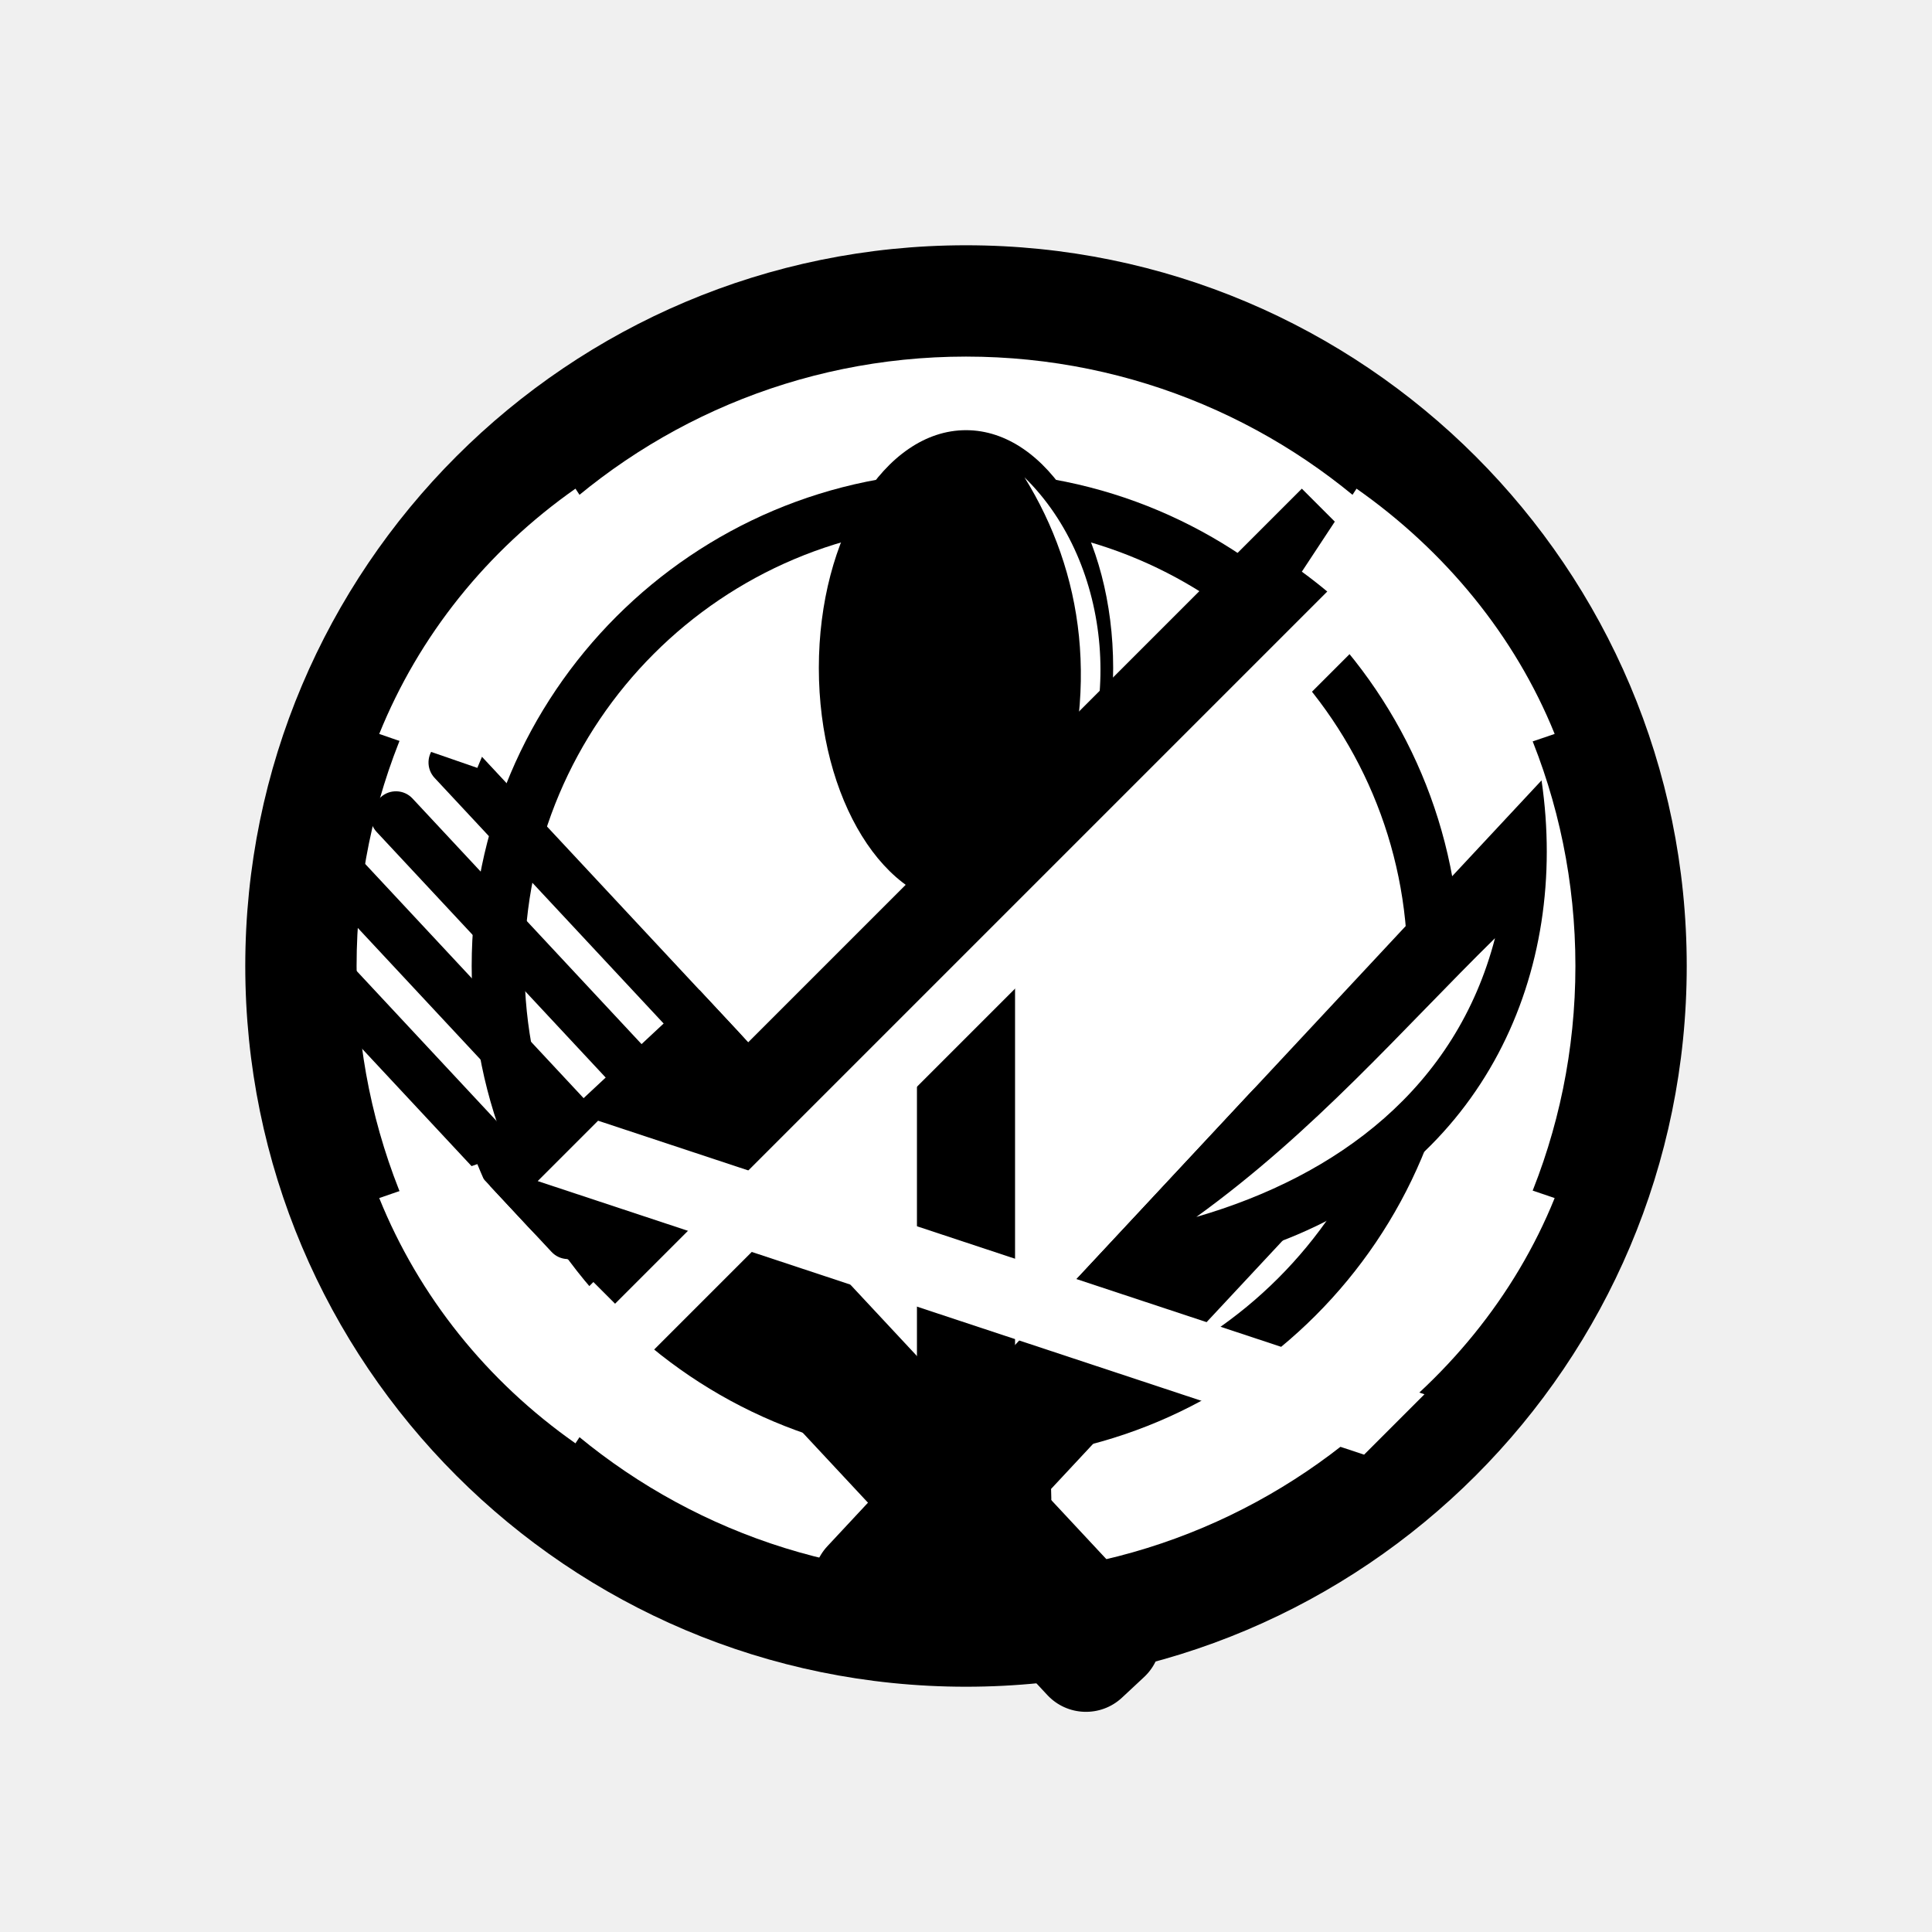
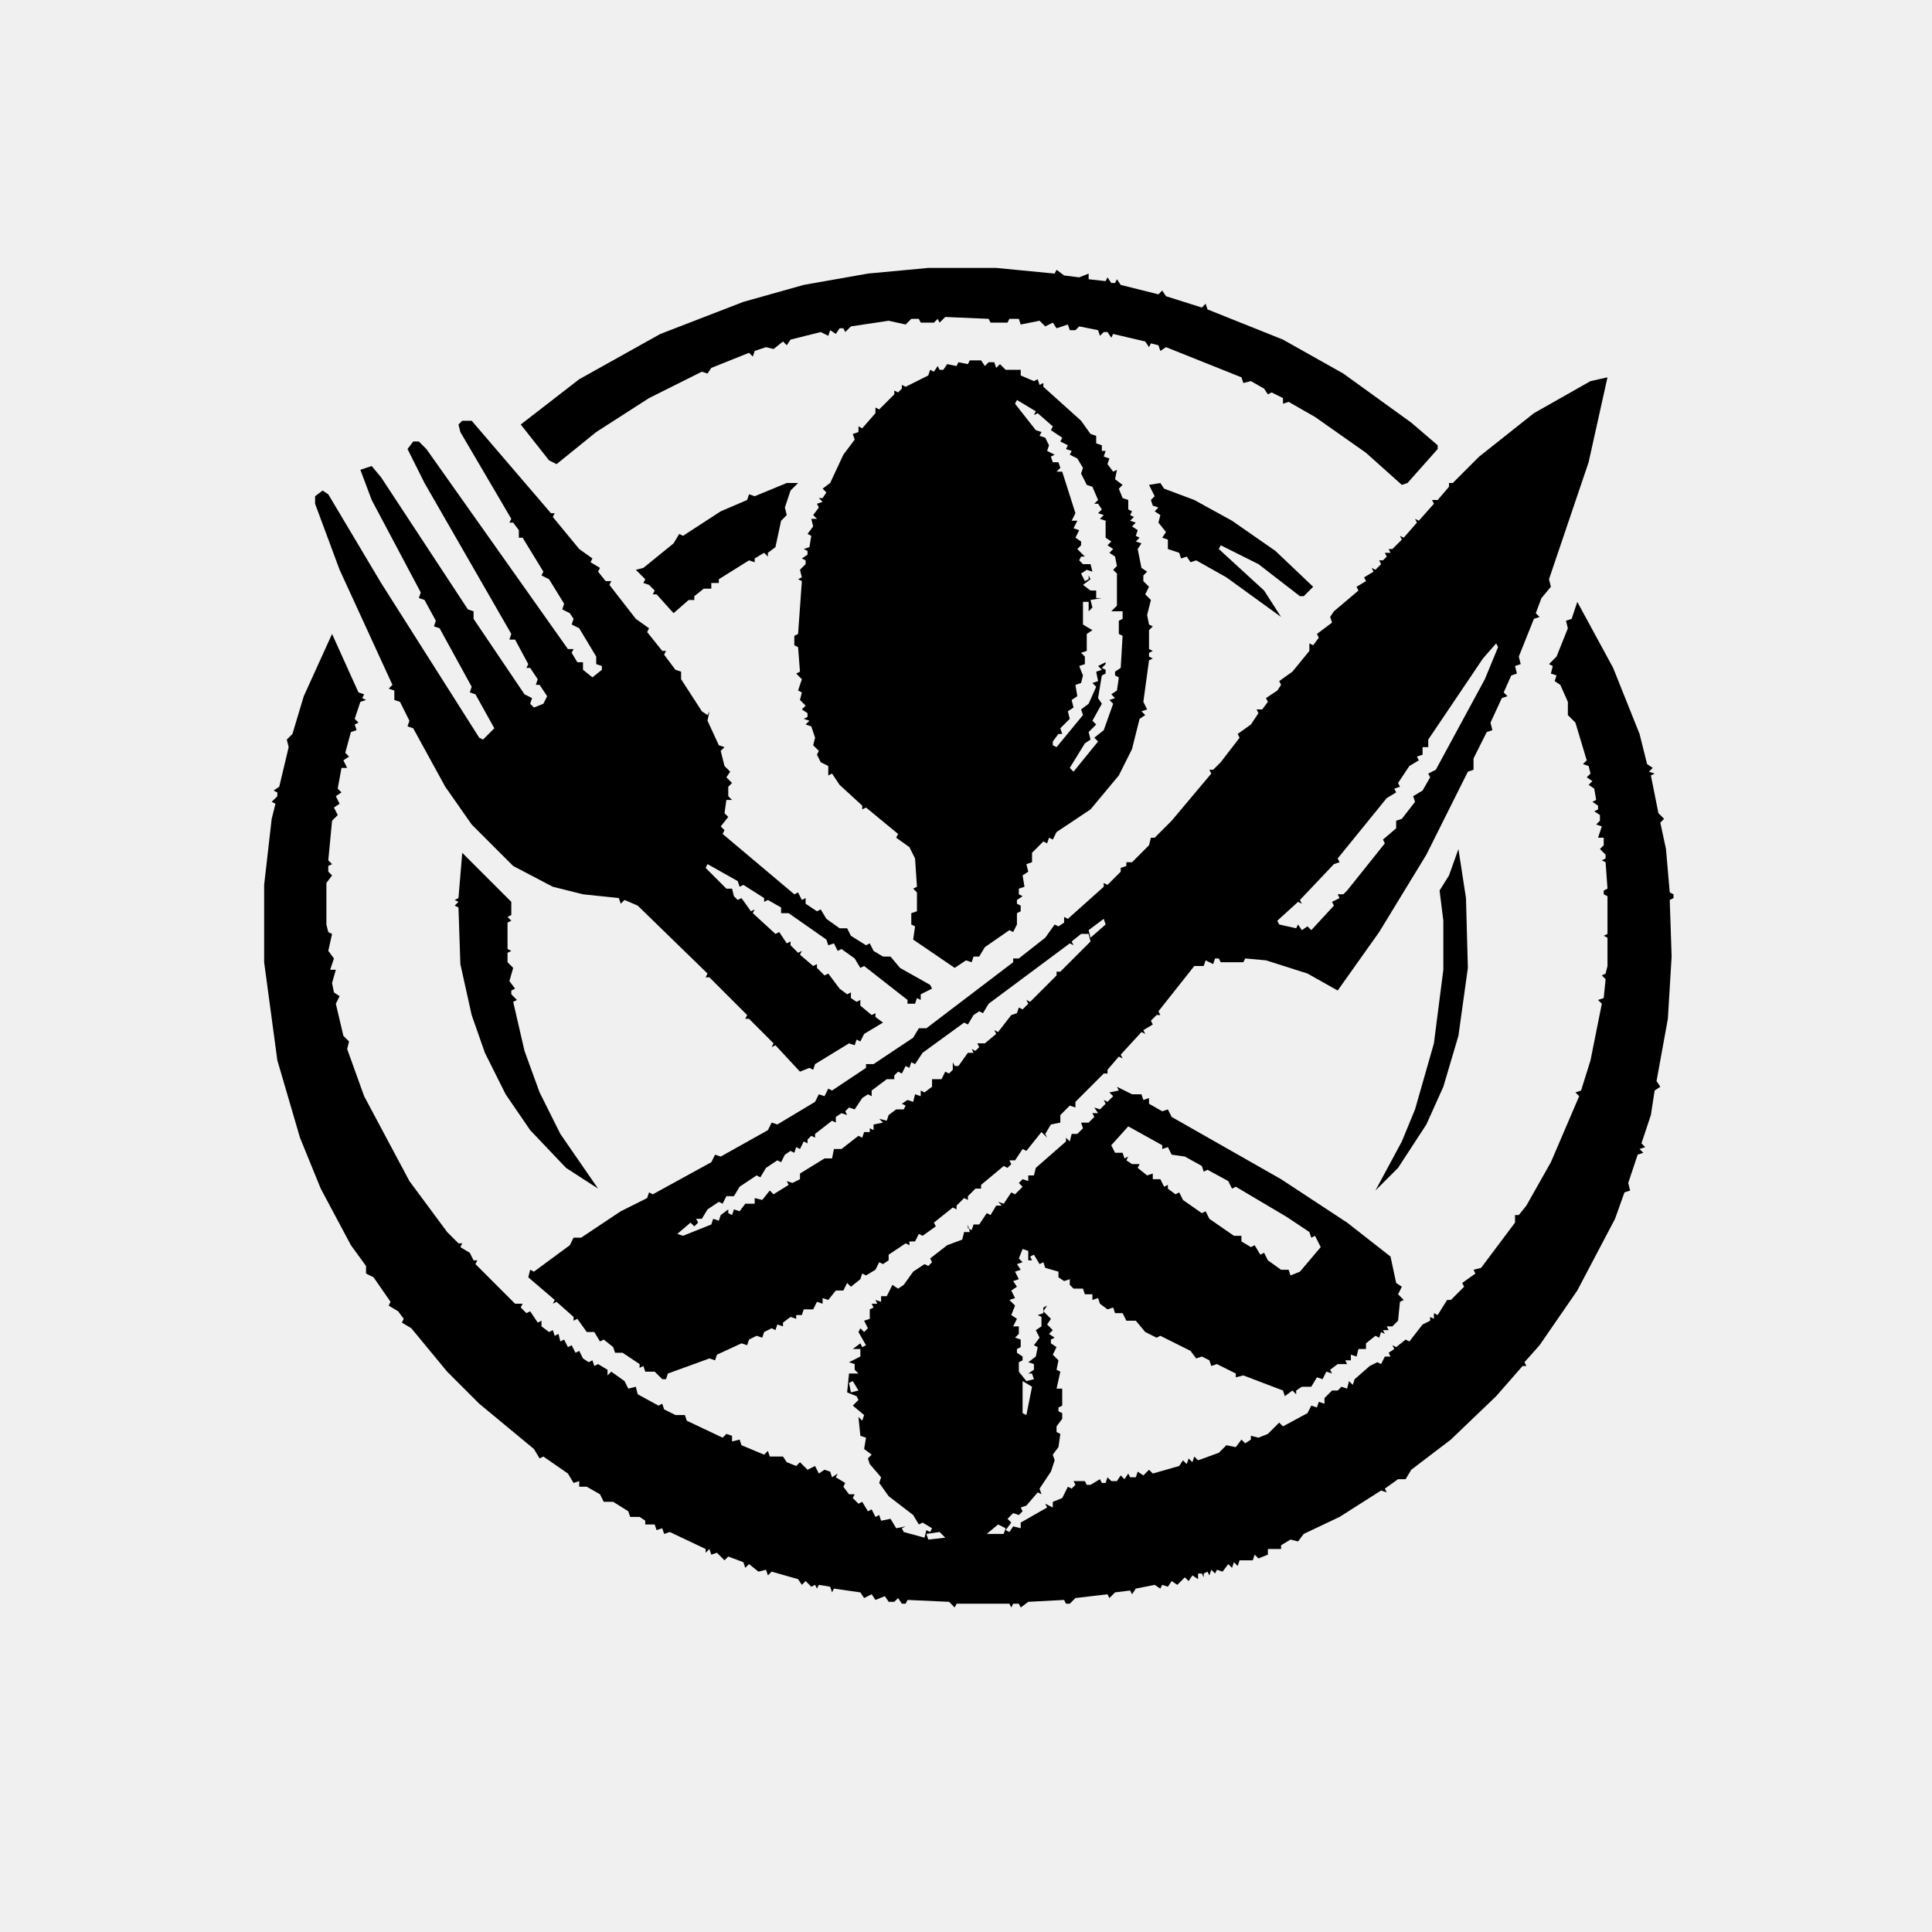
<svg xmlns="http://www.w3.org/2000/svg" width="1024" height="1024" viewBox="0 0 1024 1024" role="img" aria-labelledby="title desc">
  <defs>
    <style>
-       .mark { fill: #000000; }
-       .cut { fill: #ffffff; }
-     </style>
+     .logo-shape { fill-rule: evenodd; }
+   </style>
  </defs>
-   <circle class="mark" cx="512" cy="512" r="382" />
-   <circle class="cut" cx="512" cy="512" r="323" />
-   <circle class="mark" cx="512" cy="512" r="262" />
-   <circle class="cut" cx="512" cy="512" r="234" />
-   <g transform="rotate(0 512 512)">
-     <ellipse class="mark" cx="512" cy="354" rx="78" ry="126" />
-     <rect class="mark" x="486" y="450" width="52" height="360" rx="24" />
-     <path class="mark" d="M486 740 C455 780 460 835 512 874 C564 835 569 780 538 740 Z" />
-     <path class="cut" d="M543 253 C590 299 597 383 558 438 C584 366 574 303 543 253 Z" />
-   </g>
-   <g transform="rotate(-43 512 512)">
-     <rect class="mark" x="280" y="462" width="72" height="390" rx="28" />
-     <rect class="mark" x="248" y="235" width="26" height="250" rx="12" />
-     <rect class="mark" x="290" y="235" width="26" height="250" rx="12" />
-     <rect class="mark" x="332" y="235" width="26" height="250" rx="12" />
-     <rect class="mark" x="374" y="235" width="26" height="250" rx="12" />
-     <path class="mark" d="M248 455 C248 505 282 536 324 536 C366 536 400 505 400 455 L400 425 L248 425 Z" />
-   </g>
-   <g transform="rotate(43 512 512)">
-     <rect class="mark" x="668" y="430" width="66" height="385" rx="28" />
-     <path class="mark" d="M668 232 C748 296 785 401 733 506 C714 544 692 573 668 602 Z" />
-     <path class="cut" d="M707 310 C746 382 732 459 692 526 C707 450 704 379 707 310 Z" />
-   </g>
-   <path class="cut" d="M306 688 L706 288 L740 322 L340 722 Z" />
-   <path class="mark" d="M292 657 L690 259 L724 293 L326 691 Z" />
-   <path class="cut" d="M285 626 L317 594 L755 739 L723 771 Z" />
-   <path class="cut" d="M201 389 C222 337 258 292 305 259 L334 303 C297 330 270 365 253 407 Z" />
-   <path class="cut" d="M824 389 C803 337 766 292 719 259 L690 303 C727 330 755 365 771 407 Z" />
-   <path class="cut" d="M201 635 C222 687 258 732 305 765 L334 721 C297 694 270 659 253 617 Z" />
-   <path class="cut" d="M824 635 C803 687 766 732 719 765 L690 721 C727 694 755 659 771 617 Z" />
+   <path class="logo-shape" fill="#000000" d="     M 877 410 L 874 409 L 876 407 L 873 405 L 869 389 L 855 354 L 836 319 L 833 328 L 830 329 L 831 333 L 825 348 L 821 352 L 823 353 L 822 357 L 825 358 L 824 361 L 827 363 L 831 372 L 831 379 L 835 383 L 841 403 L 839 405 L 842 406 L 843 410 L 841 412 L 844 414 L 842 416 L 845 418 L 846 424 L 844 425 L 847 427 L 847 429 L 845 430 L 848 432 L 848 435 L 846 437 L 849 438 L 847 444 L 850 444 L 850 448 L 848 450 L 851 453 L 851 455 L 849 456 L 851 457 L 852 471 L 850 472 L 850 474 L 852 475 L 852 495 L 850 496 L 852 497 L 852 512 L 851 516 L 849 517 L 851 519 L 850 529 L 847 530 L 849 532 L 843 562 L 838 578 L 835 579 L 837 581 L 822 616 L 809 639 L 805 644 L 803 644 L 803 648 L 785 672 L 781 673 L 782 675 L 775 680 L 776 682 L 769 689 L 767 689 L 762 697 L 760 696 L 760 699 L 758 698 L 758 700 L 754 702 L 747 711 L 745 710 L 740 714 L 738 713 L 739 715 L 736 717 L 737 719 L 734 719 L 732 723 L 730 722 L 726 724 L 718 731 L 717 734 L 715 732 L 714 736 L 711 735 L 709 737 L 706 737 L 702 741 L 702 744 L 699 743 L 698 746 L 695 745 L 693 749 L 680 756 L 678 754 L 672 760 L 667 762 L 663 761 L 663 763 L 660 765 L 658 763 L 655 767 L 650 766 L 646 770 L 635 774 L 633 772 L 632 775 L 630 773 L 629 776 L 627 774 L 625 777 L 611 781 L 609 779 L 606 782 L 603 780 L 602 783 L 599 783 L 598 781 L 596 784 L 594 782 L 592 785 L 589 785 L 587 783 L 586 786 L 584 786 L 583 784 L 578 787 L 576 787 L 575 785 L 569 785 L 570 787 L 568 789 L 566 788 L 563 794 L 558 796 L 558 799 L 554 797 L 555 799 L 541 807 L 541 810 L 537 809 L 535 812 L 533 811 L 536 807 L 534 805 L 537 802 L 540 803 L 542 801 L 541 799 L 544 798 L 550 791 L 552 792 L 551 789 L 557 780 L 559 774 L 558 771 L 561 767 L 562 760 L 560 759 L 560 756 L 563 752 L 563 749 L 561 748 L 561 746 L 563 745 L 563 736 L 560 736 L 562 727 L 560 726 L 561 721 L 558 718 L 560 714 L 557 712 L 557 710 L 559 709 L 556 707 L 558 705 L 555 702 L 557 699 L 553 695 L 555 692 L 553 693 L 553 696 L 550 697 L 552 698 L 552 703 L 549 705 L 551 709 L 548 713 L 550 714 L 549 719 L 545 722 L 548 723 L 548 726 L 545 728 L 547 728 L 548 731 L 544 732 L 540 727 L 540 722 L 542 721 L 542 719 L 539 717 L 539 715 L 541 714 L 541 710 L 538 709 L 540 707 L 540 703 L 537 703 L 539 699 L 536 697 L 538 692 L 535 689 L 538 688 L 536 684 L 539 682 L 537 679 L 540 678 L 538 674 L 541 673 L 539 670 L 542 669 L 540 667 L 542 662 L 545 663 L 545 668 L 547 668 L 546 666 L 548 665 L 551 670 L 553 669 L 554 672 L 561 674 L 561 677 L 564 679 L 567 678 L 567 681 L 569 683 L 574 683 L 575 686 L 579 686 L 579 689 L 582 688 L 583 691 L 587 694 L 590 693 L 591 696 L 595 696 L 597 700 L 602 700 L 607 706 L 613 709 L 615 708 L 631 716 L 634 720 L 637 719 L 641 721 L 642 724 L 645 723 L 655 728 L 655 730 L 659 729 L 680 737 L 681 740 L 685 737 L 687 739 L 687 737 L 690 735 L 695 735 L 698 730 L 701 731 L 703 727 L 706 728 L 705 726 L 709 723 L 714 723 L 713 721 L 716 721 L 716 718 L 719 719 L 720 715 L 724 715 L 724 712 L 729 708 L 731 709 L 732 706 L 734 707 L 733 705 L 736 705 L 735 703 L 738 703 L 741 700 L 742 690 L 744 689 L 741 686 L 743 682 L 740 680 L 737 666 L 714 648 L 679 625 L 621 592 L 619 588 L 616 589 L 609 585 L 609 582 L 606 583 L 605 580 L 600 580 L 592 576 L 593 578 L 588 579 L 590 581 L 587 584 L 585 583 L 586 585 L 583 588 L 580 587 L 582 590 L 579 590 L 580 592 L 577 595 L 573 595 L 574 598 L 571 601 L 568 601 L 567 605 L 565 603 L 565 605 L 549 619 L 548 623 L 545 623 L 545 626 L 542 625 L 540 627 L 542 629 L 538 633 L 536 632 L 532 638 L 529 637 L 531 639 L 528 639 L 525 644 L 523 643 L 519 649 L 516 649 L 515 652 L 513 651 L 513 649 L 514 653 L 511 653 L 510 657 L 502 660 L 493 667 L 494 669 L 492 671 L 490 670 L 484 674 L 479 681 L 476 683 L 473 681 L 470 687 L 467 687 L 467 690 L 464 689 L 465 691 L 462 691 L 463 693 L 461 694 L 461 699 L 458 700 L 460 704 L 458 706 L 456 704 L 455 706 L 459 713 L 457 714 L 456 712 L 452 715 L 456 715 L 456 719 L 450 722 L 453 723 L 453 726 L 455 728 L 450 728 L 449 738 L 454 740 L 455 742 L 449 748 L 452 745 L 458 750 L 457 753 L 455 751 L 456 761 L 459 762 L 458 768 L 462 771 L 460 773 L 461 776 L 467 783 L 466 786 L 471 793 L 484 803 L 487 808 L 489 807 L 494 810 L 493 812 L 491 811 L 490 815 L 479 812 L 478 810 L 480 809 L 475 810 L 472 805 L 467 806 L 466 803 L 464 804 L 462 800 L 460 801 L 457 796 L 455 797 L 452 794 L 453 792 L 450 792 L 447 788 L 448 786 L 443 783 L 444 781 L 441 783 L 440 780 L 437 779 L 434 781 L 432 777 L 428 779 L 424 775 L 422 777 L 417 775 L 415 772 L 408 772 L 407 769 L 405 771 L 393 766 L 392 763 L 388 764 L 388 761 L 385 760 L 383 762 L 364 753 L 363 750 L 358 750 L 352 747 L 351 744 L 349 745 L 338 739 L 337 735 L 333 736 L 331 732 L 324 727 L 322 729 L 322 726 L 317 723 L 315 724 L 314 721 L 312 722 L 309 720 L 307 716 L 305 717 L 303 713 L 301 714 L 299 710 L 297 711 L 296 707 L 294 708 L 293 705 L 291 706 L 287 703 L 287 700 L 285 701 L 281 695 L 279 696 L 276 693 L 277 691 L 273 691 L 252 670 L 253 668 L 251 668 L 249 664 L 244 661 L 245 659 L 243 659 L 237 653 L 217 626 L 193 581 L 184 556 L 185 552 L 182 549 L 178 532 L 180 528 L 177 526 L 176 521 L 178 514 L 175 514 L 177 508 L 174 504 L 176 495 L 174 494 L 173 490 L 173 468 L 176 464 L 174 462 L 174 459 L 176 458 L 174 456 L 176 435 L 179 432 L 177 428 L 180 426 L 178 422 L 181 420 L 179 418 L 181 407 L 184 407 L 182 403 L 185 401 L 183 399 L 186 388 L 189 387 L 188 384 L 190 383 L 188 381 L 191 372 L 194 371 L 192 370 L 193 368 L 190 367 L 176 336 L 161 369 L 155 389 L 152 392 L 153 396 L 148 417 L 145 419 L 147 420 L 147 422 L 144 425 L 146 426 L 144 434 L 140 469 L 140 510 L 147 562 L 159 603 L 170 630 L 186 660 L 194 671 L 194 675 L 198 677 L 207 690 L 206 692 L 211 695 L 214 699 L 213 701 L 218 704 L 237 727 L 254 744 L 283 768 L 286 773 L 288 772 L 301 781 L 304 786 L 307 785 L 307 788 L 311 788 L 318 792 L 320 796 L 325 796 L 333 801 L 334 804 L 339 804 L 342 806 L 342 808 L 347 808 L 348 811 L 351 810 L 352 813 L 355 812 L 374 821 L 374 823 L 376 821 L 377 824 L 380 823 L 384 827 L 386 825 L 394 828 L 395 831 L 397 829 L 402 833 L 406 832 L 407 835 L 409 833 L 423 837 L 425 840 L 427 838 L 430 841 L 432 840 L 433 842 L 434 840 L 440 841 L 441 844 L 442 842 L 456 844 L 458 847 L 462 845 L 464 848 L 469 846 L 471 849 L 474 849 L 476 847 L 478 850 L 480 850 L 481 848 L 503 849 L 506 852 L 507 850 L 535 850 L 536 852 L 537 850 L 540 850 L 541 852 L 545 849 L 564 848 L 565 850 L 567 850 L 570 847 L 587 845 L 588 847 L 591 844 L 599 843 L 600 845 L 602 842 L 612 840 L 615 842 L 616 840 L 619 841 L 621 838 L 624 840 L 628 836 L 630 838 L 632 835 L 635 837 L 635 834 L 637 834 L 638 836 L 638 834 L 640 833 L 641 835 L 642 832 L 644 834 L 645 832 L 648 833 L 651 829 L 653 831 L 654 828 L 656 830 L 657 827 L 664 827 L 665 824 L 667 826 L 672 824 L 672 821 L 679 821 L 679 819 L 684 816 L 688 817 L 691 813 L 710 804 L 732 790 L 735 791 L 734 789 L 741 784 L 745 784 L 748 779 L 769 763 L 793 740 L 807 724 L 809 724 L 808 722 L 816 713 L 836 684 L 856 646 L 861 632 L 864 631 L 863 627 L 868 612 L 871 611 L 869 609 L 872 608 L 870 606 L 875 591 L 877 578 L 880 576 L 878 573 L 884 540 L 886 507 L 885 477 L 887 476 L 887 474 L 885 473 L 883 450 L 880 436 L 882 434 L 879 431 L 875 411 Z     M 852 200 L 843 202 L 813 219 L 784 242 L 770 256 L 768 256 L 768 258 L 762 265 L 759 265 L 760 267 L 752 276 L 750 275 L 751 277 L 744 285 L 742 284 L 743 286 L 738 291 L 736 291 L 737 293 L 734 293 L 735 295 L 733 297 L 729 297 L 731 297 L 732 299 L 729 302 L 727 301 L 728 303 L 723 306 L 724 308 L 719 311 L 720 313 L 707 324 L 705 327 L 706 330 L 698 336 L 699 338 L 696 342 L 694 341 L 694 345 L 685 356 L 678 361 L 679 363 L 677 366 L 671 370 L 672 372 L 669 376 L 666 376 L 667 378 L 663 384 L 656 389 L 657 391 L 647 404 L 643 408 L 641 408 L 642 410 L 621 435 L 612 444 L 610 444 L 609 448 L 600 457 L 597 457 L 597 459 L 594 460 L 594 462 L 587 469 L 585 468 L 585 470 L 566 487 L 564 486 L 564 489 L 561 491 L 559 490 L 554 497 L 540 508 L 537 508 L 537 510 L 491 545 L 487 545 L 484 550 L 463 564 L 459 564 L 459 566 L 441 578 L 439 577 L 437 581 L 434 580 L 432 584 L 412 596 L 409 595 L 407 599 L 382 613 L 379 612 L 377 616 L 346 633 L 344 632 L 343 635 L 329 642 L 308 656 L 304 656 L 302 660 L 283 674 L 281 673 L 280 677 L 294 689 L 293 691 L 295 690 L 304 698 L 304 700 L 306 699 L 311 706 L 315 706 L 318 711 L 320 710 L 325 714 L 326 717 L 330 717 L 339 723 L 339 725 L 341 724 L 342 727 L 347 727 L 351 731 L 353 731 L 354 728 L 376 720 L 379 721 L 380 718 L 393 712 L 396 713 L 397 710 L 401 708 L 404 709 L 405 706 L 409 704 L 411 705 L 412 702 L 415 703 L 415 701 L 419 698 L 422 699 L 422 697 L 425 697 L 426 694 L 431 694 L 433 690 L 436 691 L 436 688 L 439 689 L 443 684 L 447 684 L 449 680 L 451 682 L 456 678 L 457 675 L 459 676 L 464 673 L 466 669 L 468 670 L 471 668 L 471 665 L 480 659 L 482 660 L 482 658 L 485 658 L 487 654 L 489 655 L 496 650 L 495 648 L 505 640 L 507 641 L 507 639 L 511 635 L 513 636 L 513 634 L 517 630 L 520 630 L 520 628 L 532 618 L 534 619 L 536 617 L 535 615 L 538 615 L 542 609 L 544 610 L 552 600 L 555 603 L 554 601 L 557 596 L 562 595 L 562 591 L 567 586 L 570 587 L 570 584 L 585 569 L 587 569 L 587 567 L 593 560 L 595 561 L 594 559 L 605 547 L 607 548 L 606 546 L 611 543 L 610 541 L 613 538 L 615 538 L 614 536 L 633 512 L 638 512 L 639 509 L 643 511 L 644 508 L 646 508 L 647 510 L 659 510 L 660 508 L 671 509 L 693 516 L 709 525 L 731 494 L 756 453 L 778 409 L 781 408 L 781 402 L 788 388 L 791 387 L 790 383 L 796 370 L 799 369 L 797 367 L 801 358 L 804 357 L 803 353 L 806 352 L 805 348 L 813 328 L 816 327 L 814 325 L 817 317 L 822 311 L 821 307 L 842 245 Z     M 520 191 L 514 191 L 513 193 L 508 192 L 507 194 L 502 193 L 500 196 L 498 196 L 497 194 L 495 197 L 493 196 L 492 199 L 480 205 L 478 204 L 478 206 L 476 208 L 474 207 L 474 209 L 466 217 L 464 216 L 464 219 L 457 227 L 455 226 L 455 229 L 452 230 L 453 233 L 447 241 L 440 256 L 436 259 L 438 261 L 436 264 L 434 264 L 436 266 L 433 267 L 434 269 L 431 273 L 433 275 L 430 275 L 431 279 L 428 283 L 430 284 L 429 290 L 426 291 L 428 292 L 428 294 L 425 296 L 427 297 L 427 299 L 424 302 L 425 306 L 423 307 L 425 308 L 423 336 L 421 337 L 421 342 L 423 343 L 424 356 L 422 357 L 425 360 L 423 366 L 425 367 L 424 371 L 427 374 L 425 376 L 428 378 L 428 380 L 426 381 L 429 382 L 427 384 L 430 385 L 432 391 L 431 395 L 434 398 L 433 400 L 435 404 L 439 406 L 439 411 L 441 410 L 445 416 L 457 427 L 457 429 L 459 428 L 476 442 L 475 444 L 482 449 L 485 455 L 486 470 L 484 471 L 486 473 L 486 483 L 483 484 L 483 490 L 485 491 L 484 498 L 506 513 L 512 509 L 515 510 L 516 507 L 519 507 L 522 502 L 535 493 L 537 494 L 539 490 L 539 484 L 541 483 L 541 480 L 539 479 L 539 477 L 542 475 L 540 474 L 540 471 L 543 470 L 542 464 L 545 462 L 544 458 L 547 457 L 547 452 L 553 446 L 555 447 L 556 444 L 558 445 L 560 441 L 578 429 L 593 411 L 600 397 L 604 381 L 607 379 L 605 377 L 608 376 L 606 372 L 609 350 L 611 349 L 609 348 L 609 346 L 611 345 L 609 344 L 609 334 L 611 332 L 609 331 L 608 326 L 610 318 L 607 315 L 609 311 L 606 308 L 606 305 L 608 303 L 605 301 L 603 291 L 605 288 L 602 287 L 604 285 L 602 284 L 603 281 L 600 279 L 602 277 L 599 276 L 601 274 L 599 273 L 600 271 L 598 270 L 598 265 L 595 264 L 593 259 L 595 257 L 591 254 L 592 249 L 590 250 L 587 246 L 588 243 L 585 242 L 586 239 L 584 239 L 584 236 L 581 235 L 581 231 L 578 230 L 573 223 L 553 205 L 553 203 L 551 204 L 550 201 L 548 202 L 541 199 L 541 196 L 533 196 L 530 193 L 528 195 L 527 192 L 524 192 L 522 194 Z     M 167 263 L 167 267 L 180 302 L 208 363 L 206 365 L 209 366 L 209 371 L 212 372 L 217 382 L 216 385 L 219 386 L 236 417 L 250 437 L 272 459 L 293 470 L 309 474 L 328 476 L 329 479 L 331 477 L 338 480 L 375 516 L 374 518 L 376 518 L 396 538 L 395 540 L 397 540 L 410 553 L 409 555 L 411 554 L 424 568 L 429 566 L 431 567 L 432 564 L 450 553 L 453 554 L 454 551 L 456 552 L 458 548 L 468 542 L 464 539 L 464 537 L 462 538 L 456 533 L 456 530 L 454 531 L 451 529 L 451 526 L 449 527 L 445 524 L 439 516 L 437 517 L 433 513 L 433 511 L 431 512 L 424 506 L 425 504 L 423 505 L 419 501 L 419 499 L 417 500 L 413 494 L 411 495 L 399 484 L 400 482 L 398 483 L 393 476 L 391 477 L 389 475 L 388 471 L 385 471 L 374 460 L 375 458 L 391 467 L 392 470 L 394 469 L 405 476 L 405 478 L 407 477 L 414 481 L 414 484 L 418 484 L 438 498 L 439 501 L 442 500 L 444 504 L 446 503 L 453 508 L 456 513 L 458 512 L 481 530 L 481 532 L 485 532 L 486 529 L 488 530 L 488 527 L 494 524 L 493 522 L 477 513 L 472 507 L 468 507 L 463 504 L 461 500 L 459 501 L 451 496 L 449 492 L 445 492 L 438 487 L 435 482 L 433 483 L 427 479 L 427 476 L 425 477 L 423 473 L 421 474 L 383 442 L 384 440 L 382 438 L 386 433 L 384 431 L 385 424 L 388 424 L 386 422 L 386 417 L 388 415 L 385 412 L 387 409 L 384 406 L 382 398 L 384 396 L 381 395 L 375 382 L 376 377 L 375 379 L 372 377 L 361 360 L 361 356 L 358 355 L 352 347 L 353 345 L 351 345 L 343 335 L 344 333 L 337 328 L 323 310 L 324 308 L 321 308 L 317 303 L 318 301 L 313 298 L 314 296 L 307 291 L 293 274 L 294 272 L 292 272 L 250 223 L 245 223 L 243 225 L 244 229 L 271 275 L 270 277 L 272 277 L 275 281 L 275 285 L 277 285 L 288 303 L 287 305 L 291 307 L 299 320 L 298 323 L 302 325 L 304 328 L 303 331 L 307 333 L 316 348 L 316 352 L 319 353 L 319 355 L 314 359 L 309 355 L 309 351 L 306 351 L 303 346 L 304 344 L 301 344 L 226 238 L 222 234 L 219 234 L 216 238 L 225 256 L 271 336 L 270 339 L 273 339 L 280 352 L 279 354 L 281 354 L 285 360 L 284 363 L 286 363 L 290 369 L 288 373 L 283 375 L 281 373 L 282 370 L 278 368 L 251 328 L 251 324 L 248 323 L 202 253 L 197 247 L 191 249 L 197 265 L 223 314 L 222 317 L 225 318 L 231 329 L 230 332 L 233 333 L 250 364 L 249 367 L 252 368 L 262 386 L 256 392 L 254 391 L 202 309 L 174 262 L 171 260 Z     M 276 225 L 291 244 L 295 246 L 316 229 L 344 211 L 372 197 L 375 198 L 377 195 L 397 187 L 399 189 L 400 186 L 406 184 L 410 185 L 415 181 L 417 183 L 419 180 L 435 176 L 439 178 L 440 175 L 443 177 L 445 174 L 447 174 L 448 176 L 451 173 L 471 170 L 480 172 L 483 169 L 487 169 L 488 171 L 495 171 L 497 169 L 498 171 L 501 168 L 524 169 L 525 171 L 534 171 L 535 169 L 540 169 L 541 172 L 551 170 L 554 173 L 558 171 L 560 174 L 566 172 L 567 175 L 570 175 L 572 173 L 582 175 L 583 178 L 585 176 L 587 176 L 589 179 L 590 177 L 607 181 L 609 184 L 610 182 L 614 183 L 615 186 L 618 184 L 658 200 L 659 203 L 663 202 L 670 206 L 672 209 L 674 208 L 680 211 L 680 214 L 683 213 L 697 221 L 724 240 L 743 257 L 746 256 L 762 238 L 762 236 L 748 224 L 712 198 L 680 180 L 640 164 L 639 161 L 637 163 L 618 157 L 616 154 L 614 156 L 594 151 L 592 148 L 591 150 L 589 150 L 587 147 L 586 149 L 577 148 L 577 145 L 572 147 L 564 146 L 560 143 L 559 145 L 528 142 L 492 142 L 460 145 L 426 151 L 394 160 L 350 177 L 307 201 Z     M 245 452 L 243 476 L 241 477 L 243 478 L 241 480 L 243 481 L 244 511 L 250 538 L 257 558 L 268 580 L 281 599 L 300 619 L 317 630 L 297 601 L 286 579 L 278 557 L 272 531 L 274 530 L 271 527 L 271 525 L 273 524 L 270 520 L 272 513 L 269 510 L 269 505 L 271 504 L 269 503 L 269 489 L 271 488 L 269 486 L 271 485 L 271 478 Z     M 577 495 L 578 499 L 562 515 L 560 515 L 560 517 L 546 531 L 544 530 L 545 532 L 542 535 L 540 534 L 539 537 L 536 538 L 529 547 L 527 546 L 528 548 L 522 553 L 518 553 L 519 555 L 517 557 L 515 556 L 516 558 L 513 558 L 508 565 L 506 565 L 505 563 L 505 567 L 503 569 L 501 568 L 499 572 L 494 572 L 494 576 L 490 579 L 488 578 L 488 581 L 485 580 L 484 584 L 481 583 L 478 585 L 480 586 L 479 588 L 475 588 L 471 591 L 470 594 L 466 593 L 468 595 L 463 596 L 463 599 L 461 598 L 461 600 L 458 600 L 457 603 L 455 602 L 446 609 L 442 609 L 441 614 L 437 614 L 424 622 L 424 625 L 420 627 L 417 626 L 418 628 L 410 633 L 408 631 L 404 636 L 400 635 L 400 638 L 395 638 L 392 642 L 389 641 L 388 644 L 386 643 L 386 641 L 382 644 L 381 647 L 378 646 L 377 649 L 362 655 L 359 654 L 366 648 L 368 650 L 370 648 L 369 646 L 372 646 L 375 641 L 381 637 L 383 638 L 385 634 L 389 634 L 392 629 L 401 623 L 403 624 L 406 619 L 412 615 L 414 616 L 416 612 L 419 610 L 421 611 L 422 608 L 424 609 L 426 605 L 428 606 L 428 604 L 430 602 L 432 603 L 432 601 L 441 594 L 443 595 L 443 592 L 446 590 L 449 591 L 448 589 L 450 587 L 453 588 L 457 582 L 460 580 L 462 581 L 462 578 L 470 572 L 474 572 L 474 570 L 476 568 L 478 569 L 480 565 L 482 566 L 483 563 L 485 564 L 489 558 L 511 542 L 513 543 L 516 538 L 519 536 L 521 537 L 524 532 L 567 500 L 569 501 L 568 499 L 573 495 Z     M 539 212 L 549 218 L 548 220 L 550 219 L 558 226 L 557 228 L 563 232 L 562 234 L 566 236 L 565 238 L 568 239 L 567 241 L 571 243 L 574 248 L 573 251 L 576 257 L 579 258 L 582 265 L 580 267 L 582 267 L 584 270 L 582 272 L 585 273 L 583 275 L 586 276 L 586 285 L 589 287 L 587 289 L 590 291 L 588 293 L 591 295 L 592 300 L 590 302 L 592 304 L 592 321 L 589 324 L 595 324 L 595 328 L 593 329 L 593 336 L 595 337 L 594 354 L 591 356 L 591 358 L 593 359 L 592 366 L 589 368 L 591 370 L 588 371 L 590 373 L 585 387 L 580 391 L 582 393 L 569 409 L 567 407 L 575 394 L 578 392 L 577 388 L 581 384 L 579 382 L 584 373 L 582 370 L 584 358 L 586 357 L 586 355 L 584 354 L 586 352 L 586 349 L 586 351 L 582 353 L 584 355 L 581 356 L 582 361 L 579 362 L 581 364 L 577 373 L 573 376 L 574 379 L 560 396 L 558 395 L 558 393 L 561 389 L 563 389 L 562 386 L 567 381 L 566 377 L 569 375 L 568 371 L 571 369 L 570 363 L 573 362 L 574 358 L 572 353 L 575 352 L 575 348 L 573 346 L 576 345 L 576 336 L 579 334 L 574 331 L 574 319 L 577 319 L 577 324 L 579 322 L 578 318 L 584 317 L 581 317 L 581 313 L 578 313 L 574 310 L 578 307 L 577 305 L 577 307 L 575 308 L 573 304 L 576 302 L 579 303 L 578 299 L 574 299 L 572 297 L 573 295 L 575 295 L 571 291 L 573 289 L 573 287 L 570 285 L 572 281 L 569 280 L 571 276 L 568 276 L 570 272 L 563 250 L 560 250 L 562 248 L 561 245 L 558 245 L 557 242 L 559 241 L 555 239 L 556 236 L 554 232 L 551 231 L 552 229 L 549 228 L 538 214 Z     M 589 607 L 598 597 L 616 607 L 616 609 L 619 608 L 621 612 L 628 613 L 637 618 L 638 621 L 640 620 L 651 626 L 653 630 L 655 629 L 682 645 L 694 653 L 695 656 L 697 655 L 700 661 L 689 674 L 684 676 L 683 673 L 679 673 L 672 668 L 670 664 L 668 665 L 665 660 L 663 661 L 658 658 L 658 655 L 654 655 L 641 646 L 639 642 L 637 643 L 627 636 L 625 632 L 623 633 L 619 630 L 619 628 L 617 629 L 615 625 L 611 625 L 611 622 L 608 623 L 603 619 L 604 617 L 600 617 L 597 615 L 598 613 L 596 614 L 595 611 L 591 611 Z     M 423 256 L 417 256 L 400 263 L 397 262 L 396 265 L 382 271 L 362 284 L 360 283 L 357 288 L 341 301 L 337 302 L 342 307 L 341 309 L 344 310 L 347 313 L 346 315 L 348 315 L 357 325 L 365 318 L 368 318 L 368 316 L 373 312 L 377 312 L 377 309 L 381 309 L 381 307 L 397 297 L 400 298 L 400 296 L 405 293 L 407 295 L 407 293 L 411 290 L 414 276 L 417 273 L 416 269 L 419 260 Z     M 793 341 L 794 343 L 787 360 L 761 408 L 757 410 L 758 412 L 754 419 L 749 422 L 750 425 L 743 434 L 740 435 L 740 439 L 733 445 L 734 447 L 714 472 L 712 474 L 709 474 L 710 476 L 706 478 L 707 480 L 695 493 L 693 491 L 690 493 L 688 490 L 687 492 L 678 490 L 677 488 L 688 478 L 690 479 L 689 477 L 707 458 L 710 457 L 709 455 L 735 423 L 740 420 L 739 418 L 742 417 L 741 415 L 747 406 L 752 403 L 751 401 L 754 400 L 754 396 L 757 396 L 757 392 L 786 349 Z     M 609 257 L 612 263 L 610 265 L 611 268 L 614 269 L 612 271 L 615 273 L 614 277 L 618 282 L 616 285 L 619 286 L 619 291 L 625 293 L 626 296 L 629 295 L 631 298 L 634 297 L 650 306 L 679 327 L 670 313 L 646 291 L 647 289 L 667 299 L 689 316 L 691 316 L 696 311 L 676 292 L 653 276 L 633 265 L 617 259 L 615 256 Z     M 773 450 L 768 464 L 763 472 L 765 488 L 765 514 L 760 553 L 750 588 L 743 605 L 729 631 L 741 619 L 756 596 L 765 576 L 773 549 L 778 513 L 777 476 Z     M 542 732 L 547 735 L 544 750 L 542 749 Z     M 585 487 L 586 490 L 578 497 L 577 493 Z     M 533 810 L 532 813 L 523 813 L 529 808 Z     M 491 813 L 498 812 L 501 815 L 492 816 Z     M 450 733 L 452 732 L 455 737 L 451 738 Z " />
</svg>
